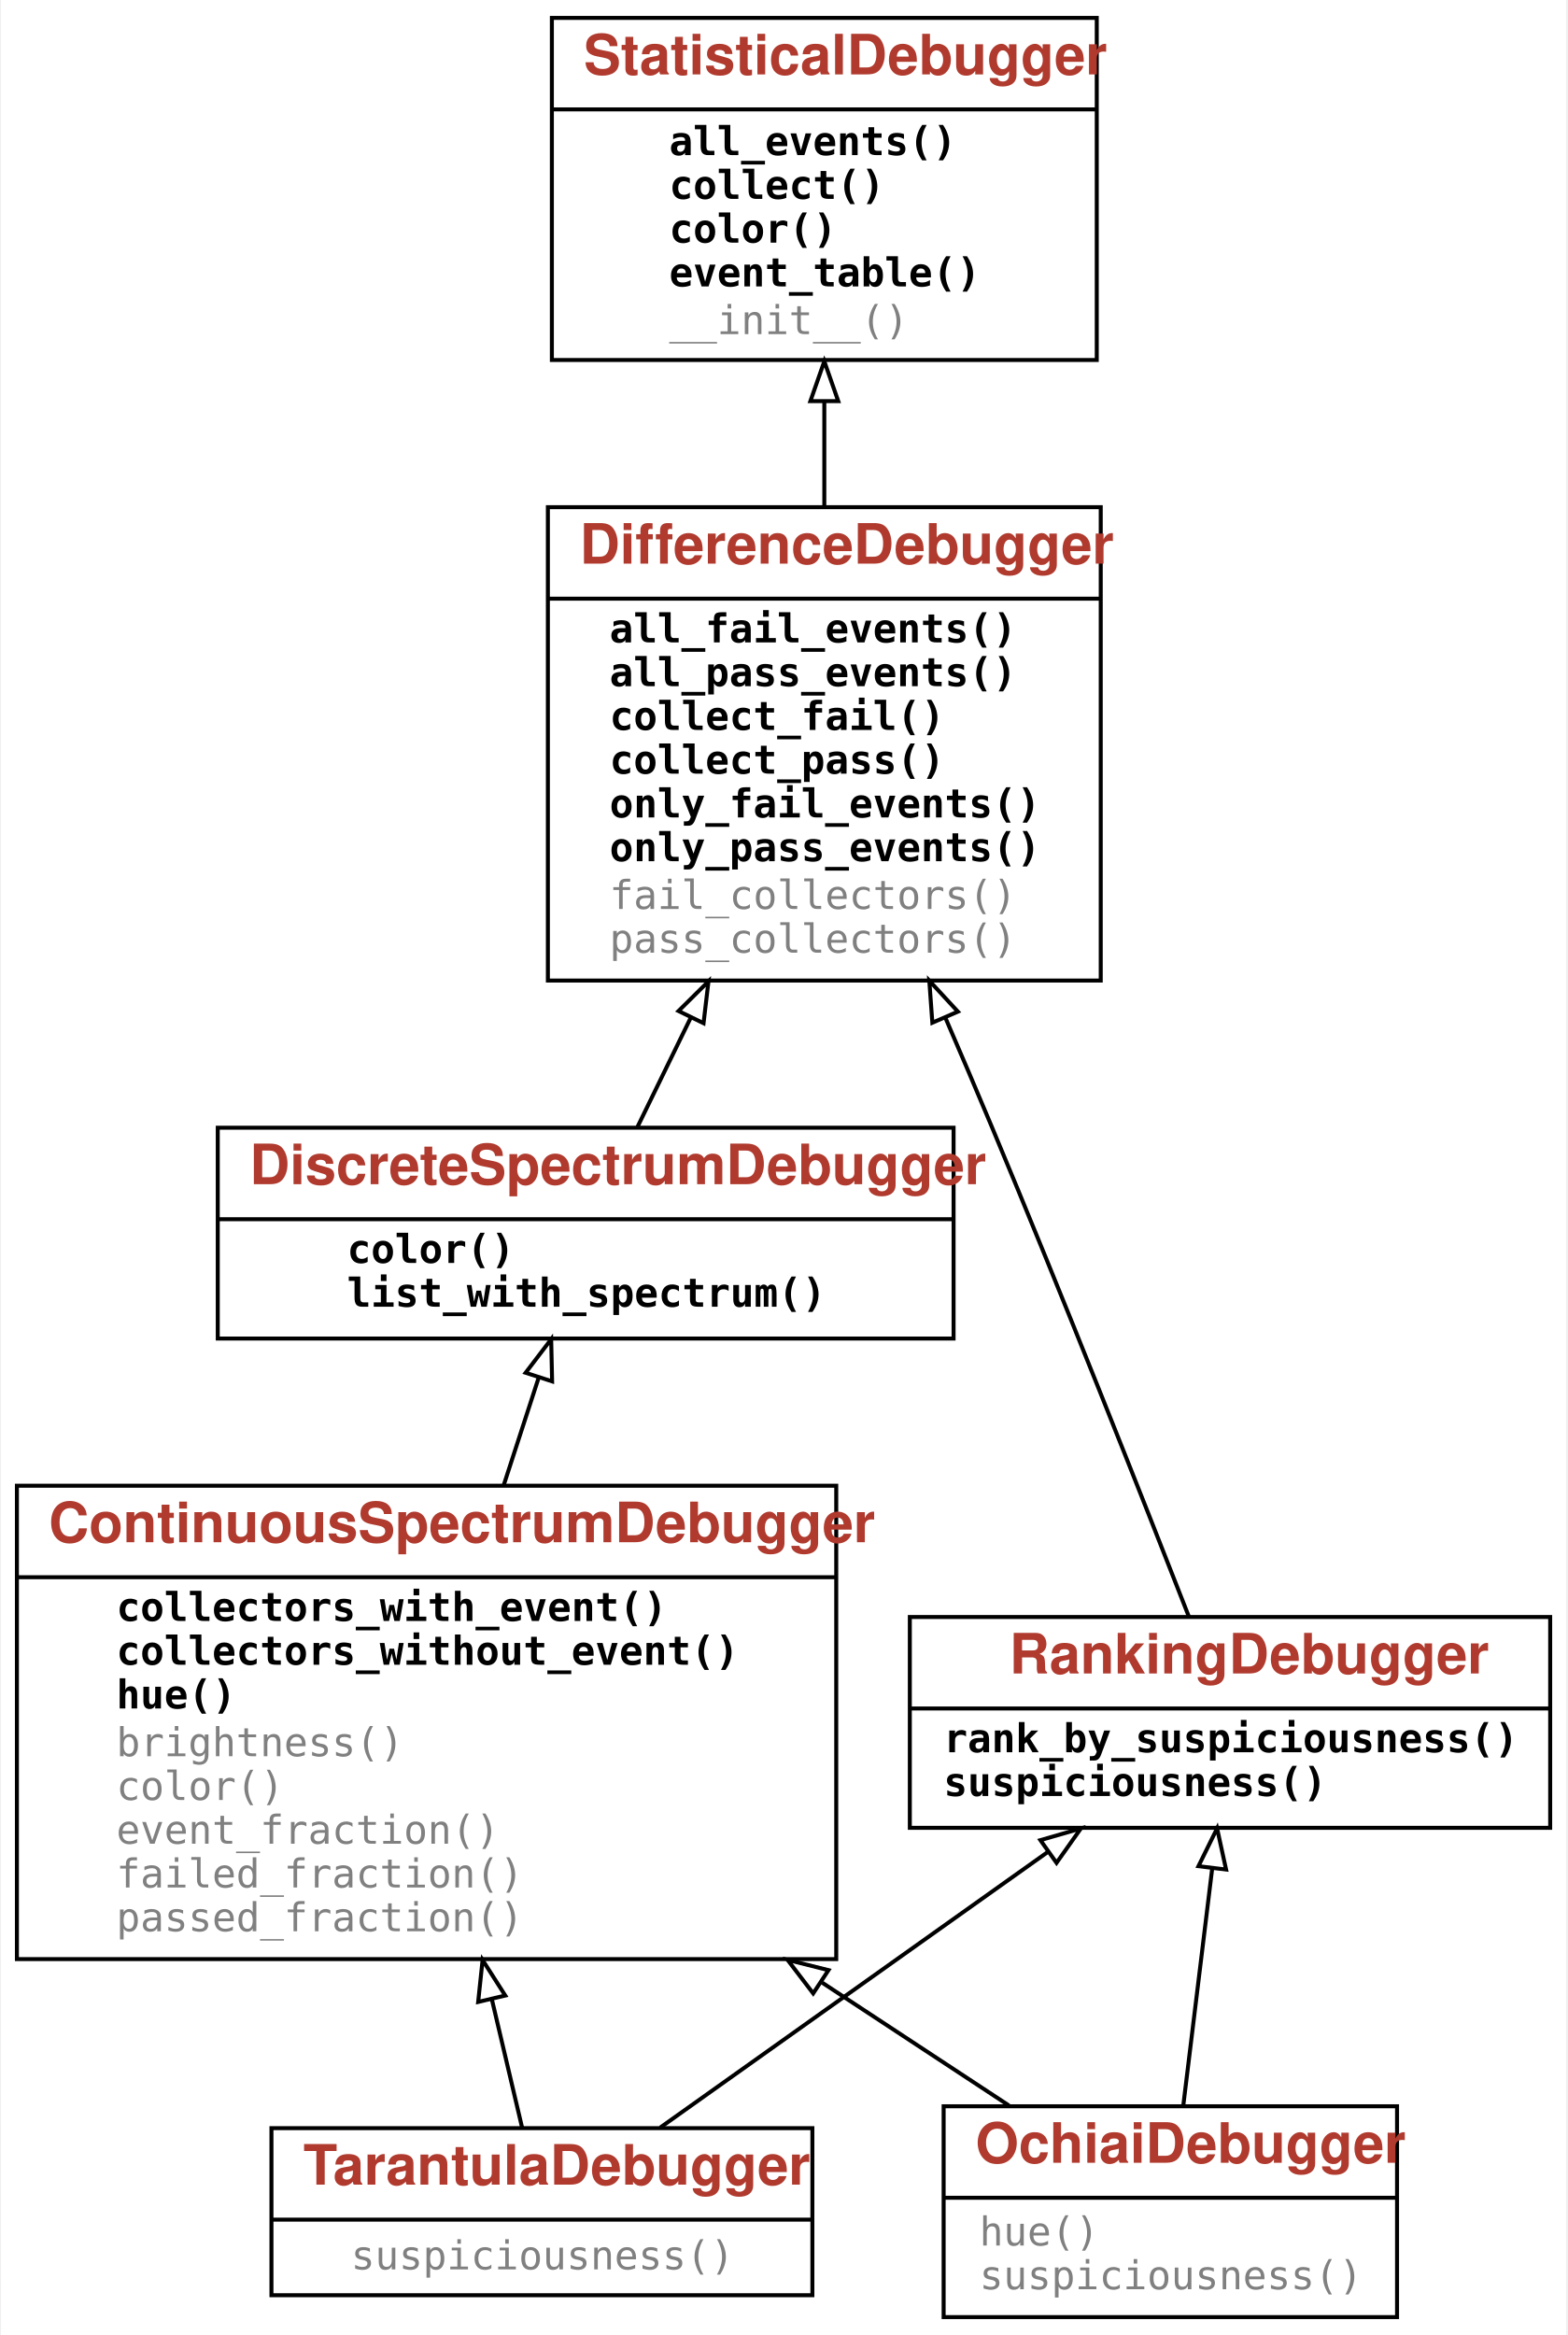
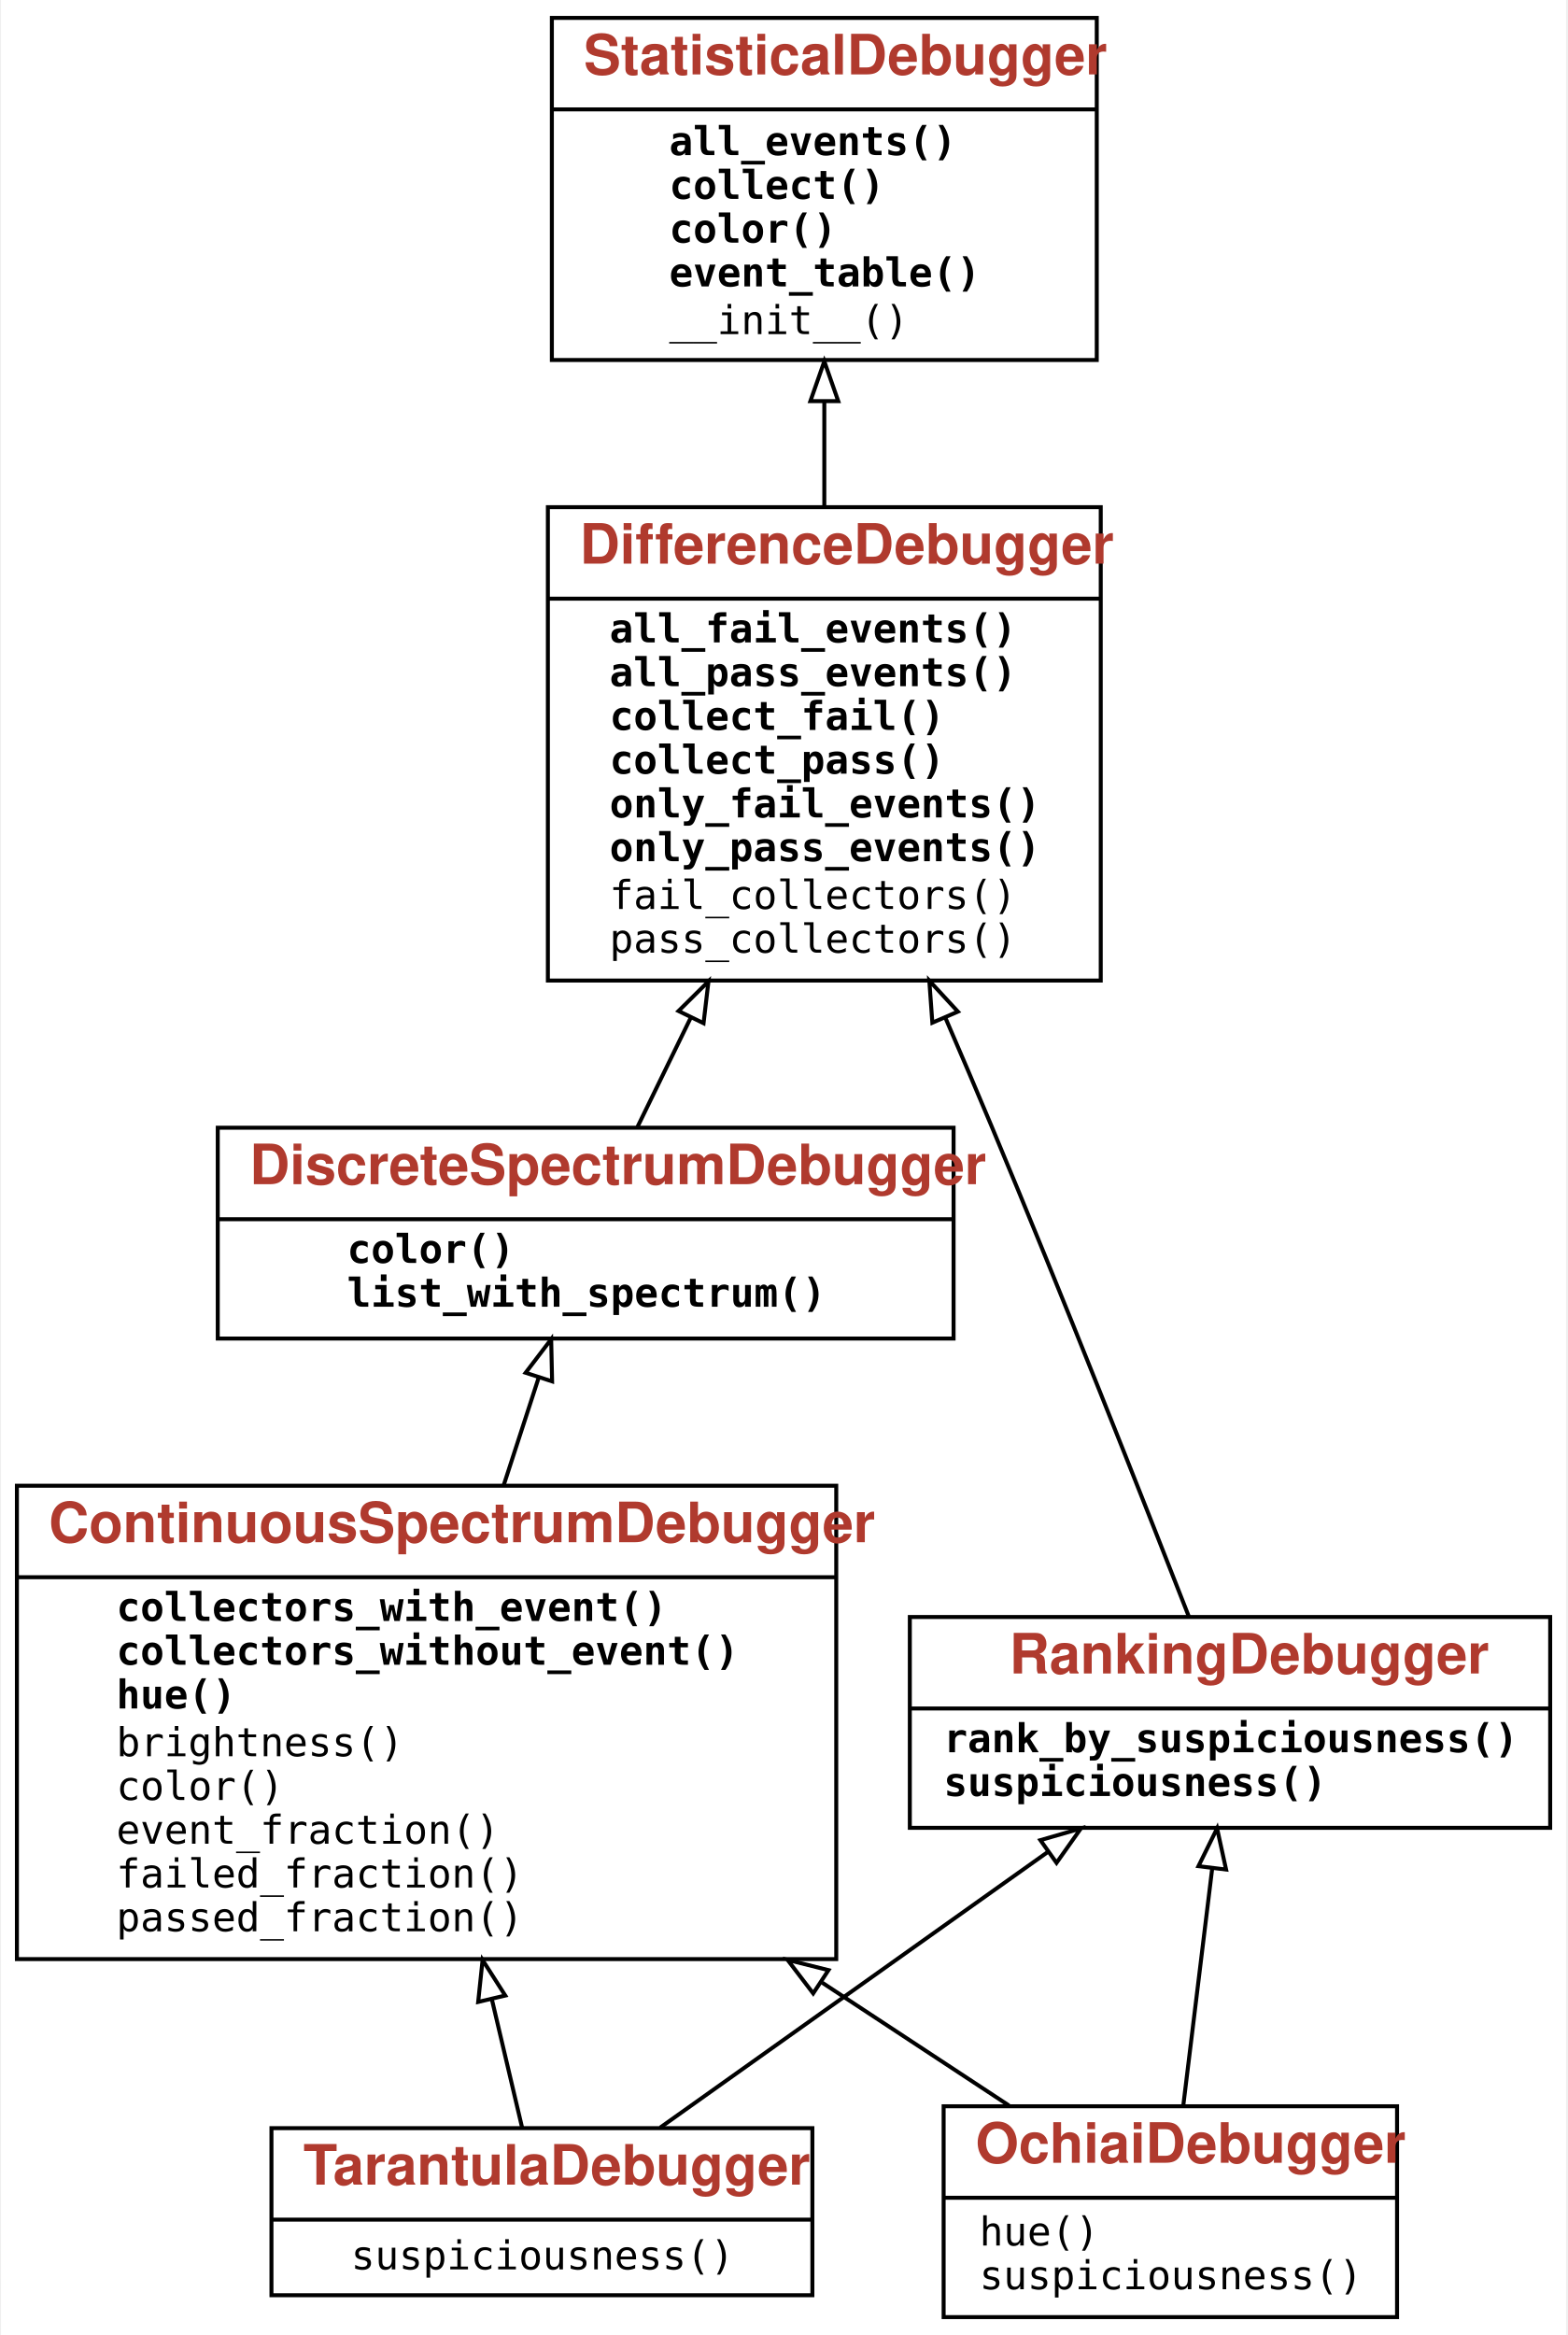
<svg xmlns="http://www.w3.org/2000/svg" xmlns:xlink="http://www.w3.org/1999/xlink" width="394pt" height="587pt" viewBox="0.00 0.00 393.50 587.00">
  <g id="graph0" class="graph" transform="scale(1 1) rotate(0) translate(4 583)">
    <polygon fill="#ffffff" stroke="transparent" points="-4,4 -4,-583 389.5,-583 389.5,4 -4,4" />
    <g id="node1" class="node">
      <g id="a_node1">
-         <a xlink:href="__main__.ipynb" xlink:title="{&lt;b&gt;&lt;font color=&quot;#B03A2E&quot;&gt;TarantulaDebugger&lt;/font&gt;&lt;/b&gt;|&lt;table border=&quot;0&quot; cellpadding=&quot;0&quot; cellspacing=&quot;0&quot; align=&quot;left&quot;&gt;&lt;tr&gt;&lt;td align=&quot;left&quot; border=&quot;0&quot;&gt;&lt;font face=&quot;monospace&quot; point-size=&quot;10&quot;&gt;&lt;font color=&quot;#808080&quot;&gt;suspiciousness()&lt;/font&gt;&lt;/font&gt;&lt;/td&gt;&lt;/tr&gt;&lt;/table&gt;}">
+         <a xlink:href="__main__.ipynb" xlink:title="{&lt;b&gt;&lt;font color=&quot;#B03A2E&quot;&gt;TarantulaDebugger&lt;/font&gt;&lt;/b&gt;|&lt;table border=&quot;0&quot; cellpadding=&quot;0&quot; cellspacing=&quot;0&quot; align=&quot;left&quot;&gt;&lt;tr&gt;&lt;td align=&quot;left&quot; border=&quot;0&quot;&gt;&lt;font face=&quot;'Fira Mono', 'Source Code Pro', monospace&quot; point-size=&quot;10&quot;&gt;&lt;font color=&quot;black&quot;&gt;suspiciousness()&lt;/font&gt;&lt;/font&gt;&lt;/td&gt;&lt;/tr&gt;&lt;/table&gt;}">
          <polygon fill="none" stroke="#000000" points="64,-6 64,-48 200,-48 200,-6 64,-6" />
          <text text-anchor="start" x="72" y="-33.8" font-family="Patua One, Helvetica, sans-serif" font-weight="bold" font-size="14.00" fill="#b03a2e">TarantulaDebugger</text>
          <polyline fill="none" stroke="#000000" points="64,-25 200,-25 " />
-           <text text-anchor="start" x="84" y="-12.5" font-family="monospace" font-size="10.00" fill="#808080">suspiciousness()</text>
+           <text text-anchor="start" x="84" y="-12.5" font-family="'Fira Mono', 'Source Code Pro', monospace" font-size="10.00" fill="#000000">suspiciousness()</text>
        </a>
      </g>
    </g>
    <g id="node2" class="node">
      <g id="a_node2">
-         <a xlink:href="__main__.ipynb" xlink:title="{&lt;b&gt;&lt;font color=&quot;#B03A2E&quot;&gt;ContinuousSpectrumDebugger&lt;/font&gt;&lt;/b&gt;|&lt;table border=&quot;0&quot; cellpadding=&quot;0&quot; cellspacing=&quot;0&quot; align=&quot;left&quot;&gt;&lt;tr&gt;&lt;td align=&quot;left&quot; border=&quot;0&quot;&gt;&lt;font face=&quot;monospace&quot; point-size=&quot;10&quot;&gt;&lt;b&gt;collectors_with_event()&lt;/b&gt;&lt;/font&gt;&lt;/td&gt;&lt;/tr&gt;&lt;tr&gt;&lt;td align=&quot;left&quot; border=&quot;0&quot;&gt;&lt;font face=&quot;monospace&quot; point-size=&quot;10&quot;&gt;&lt;b&gt;collectors_without_event()&lt;/b&gt;&lt;/font&gt;&lt;/td&gt;&lt;/tr&gt;&lt;tr&gt;&lt;td align=&quot;left&quot; border=&quot;0&quot;&gt;&lt;font face=&quot;monospace&quot; point-size=&quot;10&quot;&gt;&lt;b&gt;hue()&lt;/b&gt;&lt;/font&gt;&lt;/td&gt;&lt;/tr&gt;&lt;tr&gt;&lt;td align=&quot;left&quot; border=&quot;0&quot;&gt;&lt;font face=&quot;monospace&quot; point-size=&quot;10&quot;&gt;&lt;font color=&quot;#808080&quot;&gt;brightness()&lt;/font&gt;&lt;/font&gt;&lt;/td&gt;&lt;/tr&gt;&lt;tr&gt;&lt;td align=&quot;left&quot; border=&quot;0&quot;&gt;&lt;font face=&quot;monospace&quot; point-size=&quot;10&quot;&gt;&lt;font color=&quot;#808080&quot;&gt;color()&lt;/font&gt;&lt;/font&gt;&lt;/td&gt;&lt;/tr&gt;&lt;tr&gt;&lt;td align=&quot;left&quot; border=&quot;0&quot;&gt;&lt;font face=&quot;monospace&quot; point-size=&quot;10&quot;&gt;&lt;font color=&quot;#808080&quot;&gt;event_fraction()&lt;/font&gt;&lt;/font&gt;&lt;/td&gt;&lt;/tr&gt;&lt;tr&gt;&lt;td align=&quot;left&quot; border=&quot;0&quot;&gt;&lt;font face=&quot;monospace&quot; point-size=&quot;10&quot;&gt;&lt;font color=&quot;#808080&quot;&gt;failed_fraction()&lt;/font&gt;&lt;/font&gt;&lt;/td&gt;&lt;/tr&gt;&lt;tr&gt;&lt;td align=&quot;left&quot; border=&quot;0&quot;&gt;&lt;font face=&quot;monospace&quot; point-size=&quot;10&quot;&gt;&lt;font color=&quot;#808080&quot;&gt;passed_fraction()&lt;/font&gt;&lt;/font&gt;&lt;/td&gt;&lt;/tr&gt;&lt;/table&gt;}">
+         <a xlink:href="__main__.ipynb" xlink:title="{&lt;b&gt;&lt;font color=&quot;#B03A2E&quot;&gt;ContinuousSpectrumDebugger&lt;/font&gt;&lt;/b&gt;|&lt;table border=&quot;0&quot; cellpadding=&quot;0&quot; cellspacing=&quot;0&quot; align=&quot;left&quot;&gt;&lt;tr&gt;&lt;td align=&quot;left&quot; border=&quot;0&quot;&gt;&lt;font face=&quot;'Fira Mono', 'Source Code Pro', monospace&quot; point-size=&quot;10&quot;&gt;&lt;b&gt;collectors_with_event()&lt;/b&gt;&lt;/font&gt;&lt;/td&gt;&lt;/tr&gt;&lt;tr&gt;&lt;td align=&quot;left&quot; border=&quot;0&quot;&gt;&lt;font face=&quot;'Fira Mono', 'Source Code Pro', monospace&quot; point-size=&quot;10&quot;&gt;&lt;b&gt;collectors_without_event()&lt;/b&gt;&lt;/font&gt;&lt;/td&gt;&lt;/tr&gt;&lt;tr&gt;&lt;td align=&quot;left&quot; border=&quot;0&quot;&gt;&lt;font face=&quot;'Fira Mono', 'Source Code Pro', monospace&quot; point-size=&quot;10&quot;&gt;&lt;b&gt;hue()&lt;/b&gt;&lt;/font&gt;&lt;/td&gt;&lt;/tr&gt;&lt;tr&gt;&lt;td align=&quot;left&quot; border=&quot;0&quot;&gt;&lt;font face=&quot;'Fira Mono', 'Source Code Pro', monospace&quot; point-size=&quot;10&quot;&gt;&lt;font color=&quot;black&quot;&gt;brightness()&lt;/font&gt;&lt;/font&gt;&lt;/td&gt;&lt;/tr&gt;&lt;tr&gt;&lt;td align=&quot;left&quot; border=&quot;0&quot;&gt;&lt;font face=&quot;'Fira Mono', 'Source Code Pro', monospace&quot; point-size=&quot;10&quot;&gt;&lt;font color=&quot;black&quot;&gt;color()&lt;/font&gt;&lt;/font&gt;&lt;/td&gt;&lt;/tr&gt;&lt;tr&gt;&lt;td align=&quot;left&quot; border=&quot;0&quot;&gt;&lt;font face=&quot;'Fira Mono', 'Source Code Pro', monospace&quot; point-size=&quot;10&quot;&gt;&lt;font color=&quot;black&quot;&gt;event_fraction()&lt;/font&gt;&lt;/font&gt;&lt;/td&gt;&lt;/tr&gt;&lt;tr&gt;&lt;td align=&quot;left&quot; border=&quot;0&quot;&gt;&lt;font face=&quot;'Fira Mono', 'Source Code Pro', monospace&quot; point-size=&quot;10&quot;&gt;&lt;font color=&quot;black&quot;&gt;failed_fraction()&lt;/font&gt;&lt;/font&gt;&lt;/td&gt;&lt;/tr&gt;&lt;tr&gt;&lt;td align=&quot;left&quot; border=&quot;0&quot;&gt;&lt;font face=&quot;'Fira Mono', 'Source Code Pro', monospace&quot; point-size=&quot;10&quot;&gt;&lt;font color=&quot;black&quot;&gt;passed_fraction()&lt;/font&gt;&lt;/font&gt;&lt;/td&gt;&lt;/tr&gt;&lt;/table&gt;}">
          <polygon fill="none" stroke="#000000" points="0,-90.5 0,-209.5 206,-209.5 206,-90.5 0,-90.5" />
          <text text-anchor="start" x="8" y="-195.3" font-family="Patua One, Helvetica, sans-serif" font-weight="bold" font-size="14.00" fill="#b03a2e">ContinuousSpectrumDebugger</text>
          <polyline fill="none" stroke="#000000" points="0,-186.5 206,-186.5 " />
-           <text text-anchor="start" x="25" y="-175.5" font-family="monospace" font-weight="bold" font-size="10.00" fill="#000000">collectors_with_event()</text>
-           <text text-anchor="start" x="25" y="-164.5" font-family="monospace" font-weight="bold" font-size="10.00" fill="#000000">collectors_without_event()</text>
-           <text text-anchor="start" x="25" y="-153.5" font-family="monospace" font-weight="bold" font-size="10.00" fill="#000000">hue()</text>
-           <text text-anchor="start" x="25" y="-141.5" font-family="monospace" font-size="10.00" fill="#808080">brightness()</text>
-           <text text-anchor="start" x="25" y="-130.5" font-family="monospace" font-size="10.00" fill="#808080">color()</text>
-           <text text-anchor="start" x="25" y="-119.5" font-family="monospace" font-size="10.00" fill="#808080">event_fraction()</text>
-           <text text-anchor="start" x="25" y="-108.5" font-family="monospace" font-size="10.00" fill="#808080">failed_fraction()</text>
-           <text text-anchor="start" x="25" y="-97.5" font-family="monospace" font-size="10.00" fill="#808080">passed_fraction()</text>
+           <text text-anchor="start" x="25" y="-175.5" font-family="'Fira Mono', 'Source Code Pro', monospace" font-weight="bold" font-size="10.00" fill="#000000">collectors_with_event()</text>
+           <text text-anchor="start" x="25" y="-164.5" font-family="'Fira Mono', 'Source Code Pro', monospace" font-weight="bold" font-size="10.00" fill="#000000">collectors_without_event()</text>
+           <text text-anchor="start" x="25" y="-153.5" font-family="'Fira Mono', 'Source Code Pro', monospace" font-weight="bold" font-size="10.00" fill="#000000">hue()</text>
+           <text text-anchor="start" x="25" y="-141.5" font-family="'Fira Mono', 'Source Code Pro', monospace" font-size="10.00" fill="#000000">brightness()</text>
+           <text text-anchor="start" x="25" y="-130.5" font-family="'Fira Mono', 'Source Code Pro', monospace" font-size="10.00" fill="#000000">color()</text>
+           <text text-anchor="start" x="25" y="-119.5" font-family="'Fira Mono', 'Source Code Pro', monospace" font-size="10.00" fill="#000000">event_fraction()</text>
+           <text text-anchor="start" x="25" y="-108.5" font-family="'Fira Mono', 'Source Code Pro', monospace" font-size="10.00" fill="#000000">failed_fraction()</text>
+           <text text-anchor="start" x="25" y="-97.5" font-family="'Fira Mono', 'Source Code Pro', monospace" font-size="10.00" fill="#000000">passed_fraction()</text>
        </a>
      </g>
    </g>
    <g id="edge1" class="edge">
      <path fill="none" stroke="#000000" d="M127.015,-48.145C124.851,-57.321 122.182,-68.643 119.418,-80.366" />
      <polygon fill="none" stroke="#000000" points="115.971,-79.734 117.083,-90.27 122.784,-81.34 115.971,-79.734" />
    </g>
    <g id="node6" class="node">
      <g id="a_node6">
-         <a xlink:href="__main__.ipynb" xlink:title="{&lt;b&gt;&lt;font color=&quot;#B03A2E&quot;&gt;RankingDebugger&lt;/font&gt;&lt;/b&gt;|&lt;table border=&quot;0&quot; cellpadding=&quot;0&quot; cellspacing=&quot;0&quot; align=&quot;left&quot;&gt;&lt;tr&gt;&lt;td align=&quot;left&quot; border=&quot;0&quot;&gt;&lt;font face=&quot;monospace&quot; point-size=&quot;10&quot;&gt;&lt;b&gt;rank_by_suspiciousness()&lt;/b&gt;&lt;/font&gt;&lt;/td&gt;&lt;/tr&gt;&lt;tr&gt;&lt;td align=&quot;left&quot; border=&quot;0&quot;&gt;&lt;font face=&quot;monospace&quot; point-size=&quot;10&quot;&gt;&lt;b&gt;suspiciousness()&lt;/b&gt;&lt;/font&gt;&lt;/td&gt;&lt;/tr&gt;&lt;/table&gt;}">
+         <a xlink:href="__main__.ipynb" xlink:title="{&lt;b&gt;&lt;font color=&quot;#B03A2E&quot;&gt;RankingDebugger&lt;/font&gt;&lt;/b&gt;|&lt;table border=&quot;0&quot; cellpadding=&quot;0&quot; cellspacing=&quot;0&quot; align=&quot;left&quot;&gt;&lt;tr&gt;&lt;td align=&quot;left&quot; border=&quot;0&quot;&gt;&lt;font face=&quot;'Fira Mono', 'Source Code Pro', monospace&quot; point-size=&quot;10&quot;&gt;&lt;b&gt;rank_by_suspiciousness()&lt;/b&gt;&lt;/font&gt;&lt;/td&gt;&lt;/tr&gt;&lt;tr&gt;&lt;td align=&quot;left&quot; border=&quot;0&quot;&gt;&lt;font face=&quot;'Fira Mono', 'Source Code Pro', monospace&quot; point-size=&quot;10&quot;&gt;&lt;b&gt;suspiciousness()&lt;/b&gt;&lt;/font&gt;&lt;/td&gt;&lt;/tr&gt;&lt;/table&gt;}">
          <polygon fill="none" stroke="#000000" points="224.5,-123.5 224.5,-176.5 385.5,-176.5 385.5,-123.5 224.5,-123.5" />
          <text text-anchor="start" x="249.5" y="-162.3" font-family="Patua One, Helvetica, sans-serif" font-weight="bold" font-size="14.00" fill="#b03a2e">RankingDebugger</text>
          <polyline fill="none" stroke="#000000" points="224.5,-153.5 385.5,-153.5 " />
-           <text text-anchor="start" x="233" y="-142.5" font-family="monospace" font-weight="bold" font-size="10.00" fill="#000000">rank_by_suspiciousness()</text>
-           <text text-anchor="start" x="233" y="-131.5" font-family="monospace" font-weight="bold" font-size="10.00" fill="#000000">suspiciousness()</text>
+           <text text-anchor="start" x="233" y="-142.5" font-family="'Fira Mono', 'Source Code Pro', monospace" font-weight="bold" font-size="10.00" fill="#000000">rank_by_suspiciousness()</text>
+           <text text-anchor="start" x="233" y="-131.5" font-family="'Fira Mono', 'Source Code Pro', monospace" font-weight="bold" font-size="10.00" fill="#000000">suspiciousness()</text>
        </a>
      </g>
    </g>
    <g id="edge5" class="edge">
      <path fill="none" stroke="#000000" d="M161.74,-48.145C188.496,-67.168 228.226,-95.415 259.063,-117.34" />
      <polygon fill="none" stroke="#000000" points="257.329,-120.401 267.507,-123.343 261.385,-114.696 257.329,-120.401" />
    </g>
    <g id="node3" class="node">
      <g id="a_node3">
-         <a xlink:href="__main__.ipynb" xlink:title="{&lt;b&gt;&lt;font color=&quot;#B03A2E&quot;&gt;DiscreteSpectrumDebugger&lt;/font&gt;&lt;/b&gt;|&lt;table border=&quot;0&quot; cellpadding=&quot;0&quot; cellspacing=&quot;0&quot; align=&quot;left&quot;&gt;&lt;tr&gt;&lt;td align=&quot;left&quot; border=&quot;0&quot;&gt;&lt;font face=&quot;monospace&quot; point-size=&quot;10&quot;&gt;&lt;b&gt;color()&lt;/b&gt;&lt;/font&gt;&lt;/td&gt;&lt;/tr&gt;&lt;tr&gt;&lt;td align=&quot;left&quot; border=&quot;0&quot;&gt;&lt;font face=&quot;monospace&quot; point-size=&quot;10&quot;&gt;&lt;b&gt;list_with_spectrum()&lt;/b&gt;&lt;/font&gt;&lt;/td&gt;&lt;/tr&gt;&lt;/table&gt;}">
+         <a xlink:href="__main__.ipynb" xlink:title="{&lt;b&gt;&lt;font color=&quot;#B03A2E&quot;&gt;DiscreteSpectrumDebugger&lt;/font&gt;&lt;/b&gt;|&lt;table border=&quot;0&quot; cellpadding=&quot;0&quot; cellspacing=&quot;0&quot; align=&quot;left&quot;&gt;&lt;tr&gt;&lt;td align=&quot;left&quot; border=&quot;0&quot;&gt;&lt;font face=&quot;'Fira Mono', 'Source Code Pro', monospace&quot; point-size=&quot;10&quot;&gt;&lt;b&gt;color()&lt;/b&gt;&lt;/font&gt;&lt;/td&gt;&lt;/tr&gt;&lt;tr&gt;&lt;td align=&quot;left&quot; border=&quot;0&quot;&gt;&lt;font face=&quot;'Fira Mono', 'Source Code Pro', monospace&quot; point-size=&quot;10&quot;&gt;&lt;b&gt;list_with_spectrum()&lt;/b&gt;&lt;/font&gt;&lt;/td&gt;&lt;/tr&gt;&lt;/table&gt;}">
          <polygon fill="none" stroke="#000000" points="50.5,-246.5 50.5,-299.5 235.5,-299.5 235.5,-246.5 50.5,-246.5" />
          <text text-anchor="start" x="58.5" y="-285.3" font-family="Patua One, Helvetica, sans-serif" font-weight="bold" font-size="14.00" fill="#b03a2e">DiscreteSpectrumDebugger</text>
          <polyline fill="none" stroke="#000000" points="50.5,-276.5 235.5,-276.5 " />
-           <text text-anchor="start" x="83" y="-265.5" font-family="monospace" font-weight="bold" font-size="10.00" fill="#000000">color()</text>
-           <text text-anchor="start" x="83" y="-254.5" font-family="monospace" font-weight="bold" font-size="10.00" fill="#000000">list_with_spectrum()</text>
+           <text text-anchor="start" x="83" y="-265.5" font-family="'Fira Mono', 'Source Code Pro', monospace" font-weight="bold" font-size="10.00" fill="#000000">color()</text>
+           <text text-anchor="start" x="83" y="-254.5" font-family="'Fira Mono', 'Source Code Pro', monospace" font-weight="bold" font-size="10.00" fill="#000000">list_with_spectrum()</text>
        </a>
      </g>
    </g>
    <g id="edge2" class="edge">
      <path fill="none" stroke="#000000" d="M122.414,-209.698C125.419,-218.937 128.441,-228.23 131.209,-236.742" />
      <polygon fill="none" stroke="#000000" points="127.904,-237.899 134.326,-246.326 134.561,-235.734 127.904,-237.899" />
    </g>
    <g id="node4" class="node">
      <g id="a_node4">
-         <a xlink:href="__main__.ipynb" xlink:title="{&lt;b&gt;&lt;font color=&quot;#B03A2E&quot;&gt;DifferenceDebugger&lt;/font&gt;&lt;/b&gt;|&lt;table border=&quot;0&quot; cellpadding=&quot;0&quot; cellspacing=&quot;0&quot; align=&quot;left&quot;&gt;&lt;tr&gt;&lt;td align=&quot;left&quot; border=&quot;0&quot;&gt;&lt;font face=&quot;monospace&quot; point-size=&quot;10&quot;&gt;&lt;b&gt;all_fail_events()&lt;/b&gt;&lt;/font&gt;&lt;/td&gt;&lt;/tr&gt;&lt;tr&gt;&lt;td align=&quot;left&quot; border=&quot;0&quot;&gt;&lt;font face=&quot;monospace&quot; point-size=&quot;10&quot;&gt;&lt;b&gt;all_pass_events()&lt;/b&gt;&lt;/font&gt;&lt;/td&gt;&lt;/tr&gt;&lt;tr&gt;&lt;td align=&quot;left&quot; border=&quot;0&quot;&gt;&lt;font face=&quot;monospace&quot; point-size=&quot;10&quot;&gt;&lt;b&gt;collect_fail()&lt;/b&gt;&lt;/font&gt;&lt;/td&gt;&lt;/tr&gt;&lt;tr&gt;&lt;td align=&quot;left&quot; border=&quot;0&quot;&gt;&lt;font face=&quot;monospace&quot; point-size=&quot;10&quot;&gt;&lt;b&gt;collect_pass()&lt;/b&gt;&lt;/font&gt;&lt;/td&gt;&lt;/tr&gt;&lt;tr&gt;&lt;td align=&quot;left&quot; border=&quot;0&quot;&gt;&lt;font face=&quot;monospace&quot; point-size=&quot;10&quot;&gt;&lt;b&gt;only_fail_events()&lt;/b&gt;&lt;/font&gt;&lt;/td&gt;&lt;/tr&gt;&lt;tr&gt;&lt;td align=&quot;left&quot; border=&quot;0&quot;&gt;&lt;font face=&quot;monospace&quot; point-size=&quot;10&quot;&gt;&lt;b&gt;only_pass_events()&lt;/b&gt;&lt;/font&gt;&lt;/td&gt;&lt;/tr&gt;&lt;tr&gt;&lt;td align=&quot;left&quot; border=&quot;0&quot;&gt;&lt;font face=&quot;monospace&quot; point-size=&quot;10&quot;&gt;&lt;font color=&quot;#808080&quot;&gt;fail_collectors()&lt;/font&gt;&lt;/font&gt;&lt;/td&gt;&lt;/tr&gt;&lt;tr&gt;&lt;td align=&quot;left&quot; border=&quot;0&quot;&gt;&lt;font face=&quot;monospace&quot; point-size=&quot;10&quot;&gt;&lt;font color=&quot;#808080&quot;&gt;pass_collectors()&lt;/font&gt;&lt;/font&gt;&lt;/td&gt;&lt;/tr&gt;&lt;/table&gt;}">
+         <a xlink:href="__main__.ipynb" xlink:title="{&lt;b&gt;&lt;font color=&quot;#B03A2E&quot;&gt;DifferenceDebugger&lt;/font&gt;&lt;/b&gt;|&lt;table border=&quot;0&quot; cellpadding=&quot;0&quot; cellspacing=&quot;0&quot; align=&quot;left&quot;&gt;&lt;tr&gt;&lt;td align=&quot;left&quot; border=&quot;0&quot;&gt;&lt;font face=&quot;'Fira Mono', 'Source Code Pro', monospace&quot; point-size=&quot;10&quot;&gt;&lt;b&gt;all_fail_events()&lt;/b&gt;&lt;/font&gt;&lt;/td&gt;&lt;/tr&gt;&lt;tr&gt;&lt;td align=&quot;left&quot; border=&quot;0&quot;&gt;&lt;font face=&quot;'Fira Mono', 'Source Code Pro', monospace&quot; point-size=&quot;10&quot;&gt;&lt;b&gt;all_pass_events()&lt;/b&gt;&lt;/font&gt;&lt;/td&gt;&lt;/tr&gt;&lt;tr&gt;&lt;td align=&quot;left&quot; border=&quot;0&quot;&gt;&lt;font face=&quot;'Fira Mono', 'Source Code Pro', monospace&quot; point-size=&quot;10&quot;&gt;&lt;b&gt;collect_fail()&lt;/b&gt;&lt;/font&gt;&lt;/td&gt;&lt;/tr&gt;&lt;tr&gt;&lt;td align=&quot;left&quot; border=&quot;0&quot;&gt;&lt;font face=&quot;'Fira Mono', 'Source Code Pro', monospace&quot; point-size=&quot;10&quot;&gt;&lt;b&gt;collect_pass()&lt;/b&gt;&lt;/font&gt;&lt;/td&gt;&lt;/tr&gt;&lt;tr&gt;&lt;td align=&quot;left&quot; border=&quot;0&quot;&gt;&lt;font face=&quot;'Fira Mono', 'Source Code Pro', monospace&quot; point-size=&quot;10&quot;&gt;&lt;b&gt;only_fail_events()&lt;/b&gt;&lt;/font&gt;&lt;/td&gt;&lt;/tr&gt;&lt;tr&gt;&lt;td align=&quot;left&quot; border=&quot;0&quot;&gt;&lt;font face=&quot;'Fira Mono', 'Source Code Pro', monospace&quot; point-size=&quot;10&quot;&gt;&lt;b&gt;only_pass_events()&lt;/b&gt;&lt;/font&gt;&lt;/td&gt;&lt;/tr&gt;&lt;tr&gt;&lt;td align=&quot;left&quot; border=&quot;0&quot;&gt;&lt;font face=&quot;'Fira Mono', 'Source Code Pro', monospace&quot; point-size=&quot;10&quot;&gt;&lt;font color=&quot;black&quot;&gt;fail_collectors()&lt;/font&gt;&lt;/font&gt;&lt;/td&gt;&lt;/tr&gt;&lt;tr&gt;&lt;td align=&quot;left&quot; border=&quot;0&quot;&gt;&lt;font face=&quot;'Fira Mono', 'Source Code Pro', monospace&quot; point-size=&quot;10&quot;&gt;&lt;font color=&quot;black&quot;&gt;pass_collectors()&lt;/font&gt;&lt;/font&gt;&lt;/td&gt;&lt;/tr&gt;&lt;/table&gt;}">
          <polygon fill="none" stroke="#000000" points="133.5,-336.5 133.5,-455.5 272.5,-455.5 272.5,-336.5 133.5,-336.5" />
          <text text-anchor="start" x="141.5" y="-441.3" font-family="Patua One, Helvetica, sans-serif" font-weight="bold" font-size="14.00" fill="#b03a2e">DifferenceDebugger</text>
          <polyline fill="none" stroke="#000000" points="133.5,-432.5 272.5,-432.5 " />
-           <text text-anchor="start" x="149" y="-421.5" font-family="monospace" font-weight="bold" font-size="10.00" fill="#000000">all_fail_events()</text>
-           <text text-anchor="start" x="149" y="-410.5" font-family="monospace" font-weight="bold" font-size="10.00" fill="#000000">all_pass_events()</text>
-           <text text-anchor="start" x="149" y="-399.5" font-family="monospace" font-weight="bold" font-size="10.00" fill="#000000">collect_fail()</text>
-           <text text-anchor="start" x="149" y="-388.5" font-family="monospace" font-weight="bold" font-size="10.00" fill="#000000">collect_pass()</text>
-           <text text-anchor="start" x="149" y="-377.5" font-family="monospace" font-weight="bold" font-size="10.00" fill="#000000">only_fail_events()</text>
-           <text text-anchor="start" x="149" y="-366.5" font-family="monospace" font-weight="bold" font-size="10.00" fill="#000000">only_pass_events()</text>
-           <text text-anchor="start" x="149" y="-354.5" font-family="monospace" font-size="10.00" fill="#808080">fail_collectors()</text>
-           <text text-anchor="start" x="149" y="-343.5" font-family="monospace" font-size="10.00" fill="#808080">pass_collectors()</text>
+           <text text-anchor="start" x="149" y="-421.5" font-family="'Fira Mono', 'Source Code Pro', monospace" font-weight="bold" font-size="10.00" fill="#000000">all_fail_events()</text>
+           <text text-anchor="start" x="149" y="-410.5" font-family="'Fira Mono', 'Source Code Pro', monospace" font-weight="bold" font-size="10.00" fill="#000000">all_pass_events()</text>
+           <text text-anchor="start" x="149" y="-399.5" font-family="'Fira Mono', 'Source Code Pro', monospace" font-weight="bold" font-size="10.00" fill="#000000">collect_fail()</text>
+           <text text-anchor="start" x="149" y="-388.5" font-family="'Fira Mono', 'Source Code Pro', monospace" font-weight="bold" font-size="10.00" fill="#000000">collect_pass()</text>
+           <text text-anchor="start" x="149" y="-377.5" font-family="'Fira Mono', 'Source Code Pro', monospace" font-weight="bold" font-size="10.00" fill="#000000">only_fail_events()</text>
+           <text text-anchor="start" x="149" y="-366.5" font-family="'Fira Mono', 'Source Code Pro', monospace" font-weight="bold" font-size="10.00" fill="#000000">only_pass_events()</text>
+           <text text-anchor="start" x="149" y="-354.5" font-family="'Fira Mono', 'Source Code Pro', monospace" font-size="10.00" fill="#000000">fail_collectors()</text>
+           <text text-anchor="start" x="149" y="-343.5" font-family="'Fira Mono', 'Source Code Pro', monospace" font-size="10.00" fill="#000000">pass_collectors()</text>
        </a>
      </g>
    </g>
    <g id="edge3" class="edge">
      <path fill="none" stroke="#000000" d="M156.019,-299.689C160.056,-307.966 164.706,-317.497 169.475,-327.274" />
      <polygon fill="none" stroke="#000000" points="166.345,-328.841 173.875,-336.295 172.637,-325.772 166.345,-328.841" />
    </g>
    <g id="node5" class="node">
      <g id="a_node5">
-         <a xlink:href="__main__.ipynb" xlink:title="{&lt;b&gt;&lt;font color=&quot;#B03A2E&quot;&gt;StatisticalDebugger&lt;/font&gt;&lt;/b&gt;|&lt;table border=&quot;0&quot; cellpadding=&quot;0&quot; cellspacing=&quot;0&quot; align=&quot;left&quot;&gt;&lt;tr&gt;&lt;td align=&quot;left&quot; border=&quot;0&quot;&gt;&lt;font face=&quot;monospace&quot; point-size=&quot;10&quot;&gt;&lt;b&gt;all_events()&lt;/b&gt;&lt;/font&gt;&lt;/td&gt;&lt;/tr&gt;&lt;tr&gt;&lt;td align=&quot;left&quot; border=&quot;0&quot;&gt;&lt;font face=&quot;monospace&quot; point-size=&quot;10&quot;&gt;&lt;b&gt;collect()&lt;/b&gt;&lt;/font&gt;&lt;/td&gt;&lt;/tr&gt;&lt;tr&gt;&lt;td align=&quot;left&quot; border=&quot;0&quot;&gt;&lt;font face=&quot;monospace&quot; point-size=&quot;10&quot;&gt;&lt;b&gt;color()&lt;/b&gt;&lt;/font&gt;&lt;/td&gt;&lt;/tr&gt;&lt;tr&gt;&lt;td align=&quot;left&quot; border=&quot;0&quot;&gt;&lt;font face=&quot;monospace&quot; point-size=&quot;10&quot;&gt;&lt;b&gt;event_table()&lt;/b&gt;&lt;/font&gt;&lt;/td&gt;&lt;/tr&gt;&lt;tr&gt;&lt;td align=&quot;left&quot; border=&quot;0&quot;&gt;&lt;font face=&quot;monospace&quot; point-size=&quot;10&quot;&gt;&lt;font color=&quot;#808080&quot;&gt;__init__()&lt;/font&gt;&lt;/font&gt;&lt;/td&gt;&lt;/tr&gt;&lt;/table&gt;}">
+         <a xlink:href="__main__.ipynb" xlink:title="{&lt;b&gt;&lt;font color=&quot;#B03A2E&quot;&gt;StatisticalDebugger&lt;/font&gt;&lt;/b&gt;|&lt;table border=&quot;0&quot; cellpadding=&quot;0&quot; cellspacing=&quot;0&quot; align=&quot;left&quot;&gt;&lt;tr&gt;&lt;td align=&quot;left&quot; border=&quot;0&quot;&gt;&lt;font face=&quot;'Fira Mono', 'Source Code Pro', monospace&quot; point-size=&quot;10&quot;&gt;&lt;b&gt;all_events()&lt;/b&gt;&lt;/font&gt;&lt;/td&gt;&lt;/tr&gt;&lt;tr&gt;&lt;td align=&quot;left&quot; border=&quot;0&quot;&gt;&lt;font face=&quot;'Fira Mono', 'Source Code Pro', monospace&quot; point-size=&quot;10&quot;&gt;&lt;b&gt;collect()&lt;/b&gt;&lt;/font&gt;&lt;/td&gt;&lt;/tr&gt;&lt;tr&gt;&lt;td align=&quot;left&quot; border=&quot;0&quot;&gt;&lt;font face=&quot;'Fira Mono', 'Source Code Pro', monospace&quot; point-size=&quot;10&quot;&gt;&lt;b&gt;color()&lt;/b&gt;&lt;/font&gt;&lt;/td&gt;&lt;/tr&gt;&lt;tr&gt;&lt;td align=&quot;left&quot; border=&quot;0&quot;&gt;&lt;font face=&quot;'Fira Mono', 'Source Code Pro', monospace&quot; point-size=&quot;10&quot;&gt;&lt;b&gt;event_table()&lt;/b&gt;&lt;/font&gt;&lt;/td&gt;&lt;/tr&gt;&lt;tr&gt;&lt;td align=&quot;left&quot; border=&quot;0&quot;&gt;&lt;font face=&quot;'Fira Mono', 'Source Code Pro', monospace&quot; point-size=&quot;10&quot;&gt;&lt;font color=&quot;black&quot;&gt;__init__()&lt;/font&gt;&lt;/font&gt;&lt;/td&gt;&lt;/tr&gt;&lt;/table&gt;}">
          <polygon fill="none" stroke="#000000" points="134.5,-492.5 134.5,-578.5 271.5,-578.5 271.5,-492.5 134.5,-492.5" />
          <text text-anchor="start" x="142.5" y="-564.3" font-family="Patua One, Helvetica, sans-serif" font-weight="bold" font-size="14.00" fill="#b03a2e">StatisticalDebugger</text>
          <polyline fill="none" stroke="#000000" points="134.5,-555.5 271.5,-555.5 " />
-           <text text-anchor="start" x="164" y="-544" font-family="monospace" font-weight="bold" font-size="10.00" fill="#000000">all_events()</text>
-           <text text-anchor="start" x="164" y="-533" font-family="monospace" font-weight="bold" font-size="10.00" fill="#000000">collect()</text>
-           <text text-anchor="start" x="164" y="-522" font-family="monospace" font-weight="bold" font-size="10.00" fill="#000000">color()</text>
-           <text text-anchor="start" x="164" y="-511" font-family="monospace" font-weight="bold" font-size="10.00" fill="#000000">event_table()</text>
-           <text text-anchor="start" x="164" y="-499" font-family="monospace" font-size="10.00" fill="#808080">__init__()</text>
+           <text text-anchor="start" x="164" y="-544" font-family="'Fira Mono', 'Source Code Pro', monospace" font-weight="bold" font-size="10.00" fill="#000000">all_events()</text>
+           <text text-anchor="start" x="164" y="-533" font-family="'Fira Mono', 'Source Code Pro', monospace" font-weight="bold" font-size="10.00" fill="#000000">collect()</text>
+           <text text-anchor="start" x="164" y="-522" font-family="'Fira Mono', 'Source Code Pro', monospace" font-weight="bold" font-size="10.00" fill="#000000">color()</text>
+           <text text-anchor="start" x="164" y="-511" font-family="'Fira Mono', 'Source Code Pro', monospace" font-weight="bold" font-size="10.00" fill="#000000">event_table()</text>
+           <text text-anchor="start" x="164" y="-499" font-family="'Fira Mono', 'Source Code Pro', monospace" font-size="10.00" fill="#000000">__init__()</text>
        </a>
      </g>
    </g>
    <g id="edge4" class="edge">
      <path fill="none" stroke="#000000" d="M203,-455.565C203,-464.401 203,-473.459 203,-482.157" />
      <polygon fill="none" stroke="#000000" points="199.5,-482.166 203,-492.166 206.5,-482.166 199.5,-482.166" />
    </g>
    <g id="edge6" class="edge">
      <path fill="none" stroke="#000000" d="M294.633,-176.658C282.87,-206.732 262.979,-257.052 245,-300 241.324,-308.781 237.397,-317.982 233.473,-327.066" />
      <polygon fill="none" stroke="#000000" points="230.164,-325.9 229.397,-336.467 236.587,-328.685 230.164,-325.9" />
    </g>
    <g id="node7" class="node">
      <g id="a_node7">
-         <a xlink:href="__main__.ipynb" xlink:title="{&lt;b&gt;&lt;font color=&quot;#B03A2E&quot;&gt;OchiaiDebugger&lt;/font&gt;&lt;/b&gt;|&lt;table border=&quot;0&quot; cellpadding=&quot;0&quot; cellspacing=&quot;0&quot; align=&quot;left&quot;&gt;&lt;tr&gt;&lt;td align=&quot;left&quot; border=&quot;0&quot;&gt;&lt;font face=&quot;monospace&quot; point-size=&quot;10&quot;&gt;&lt;font color=&quot;#808080&quot;&gt;hue()&lt;/font&gt;&lt;/font&gt;&lt;/td&gt;&lt;/tr&gt;&lt;tr&gt;&lt;td align=&quot;left&quot; border=&quot;0&quot;&gt;&lt;font face=&quot;monospace&quot; point-size=&quot;10&quot;&gt;&lt;font color=&quot;#808080&quot;&gt;suspiciousness()&lt;/font&gt;&lt;/font&gt;&lt;/td&gt;&lt;/tr&gt;&lt;/table&gt;}">
+         <a xlink:href="__main__.ipynb" xlink:title="{&lt;b&gt;&lt;font color=&quot;#B03A2E&quot;&gt;OchiaiDebugger&lt;/font&gt;&lt;/b&gt;|&lt;table border=&quot;0&quot; cellpadding=&quot;0&quot; cellspacing=&quot;0&quot; align=&quot;left&quot;&gt;&lt;tr&gt;&lt;td align=&quot;left&quot; border=&quot;0&quot;&gt;&lt;font face=&quot;'Fira Mono', 'Source Code Pro', monospace&quot; point-size=&quot;10&quot;&gt;&lt;font color=&quot;black&quot;&gt;hue()&lt;/font&gt;&lt;/font&gt;&lt;/td&gt;&lt;/tr&gt;&lt;tr&gt;&lt;td align=&quot;left&quot; border=&quot;0&quot;&gt;&lt;font face=&quot;'Fira Mono', 'Source Code Pro', monospace&quot; point-size=&quot;10&quot;&gt;&lt;font color=&quot;black&quot;&gt;suspiciousness()&lt;/font&gt;&lt;/font&gt;&lt;/td&gt;&lt;/tr&gt;&lt;/table&gt;}">
          <polygon fill="none" stroke="#000000" points="233,-.5 233,-53.5 347,-53.5 347,-.5 233,-.5" />
          <text text-anchor="start" x="241" y="-39.3" font-family="Patua One, Helvetica, sans-serif" font-weight="bold" font-size="14.00" fill="#b03a2e">OchiaiDebugger</text>
          <polyline fill="none" stroke="#000000" points="233,-30.5 347,-30.5 " />
-           <text text-anchor="start" x="242" y="-18.5" font-family="monospace" font-size="10.00" fill="#808080">hue()</text>
-           <text text-anchor="start" x="242" y="-7.5" font-family="monospace" font-size="10.00" fill="#808080">suspiciousness()</text>
+           <text text-anchor="start" x="242" y="-18.5" font-family="'Fira Mono', 'Source Code Pro', monospace" font-size="10.00" fill="#000000">hue()</text>
+           <text text-anchor="start" x="242" y="-7.5" font-family="'Fira Mono', 'Source Code Pro', monospace" font-size="10.00" fill="#000000">suspiciousness()</text>
        </a>
      </g>
    </g>
    <g id="edge7" class="edge">
      <path fill="none" stroke="#000000" d="M249.424,-53.689C235.428,-62.895 219.074,-73.652 202.468,-84.575" />
      <polygon fill="none" stroke="#000000" points="200.203,-81.875 193.772,-90.294 204.05,-87.723 200.203,-81.875" />
    </g>
    <g id="edge8" class="edge">
      <path fill="none" stroke="#000000" d="M293.255,-53.689C295.378,-71.097 298.177,-94.052 300.51,-113.186" />
      <polygon fill="none" stroke="#000000" points="297.067,-113.86 301.752,-123.363 304.015,-113.013 297.067,-113.86" />
    </g>
  </g>
</svg>
